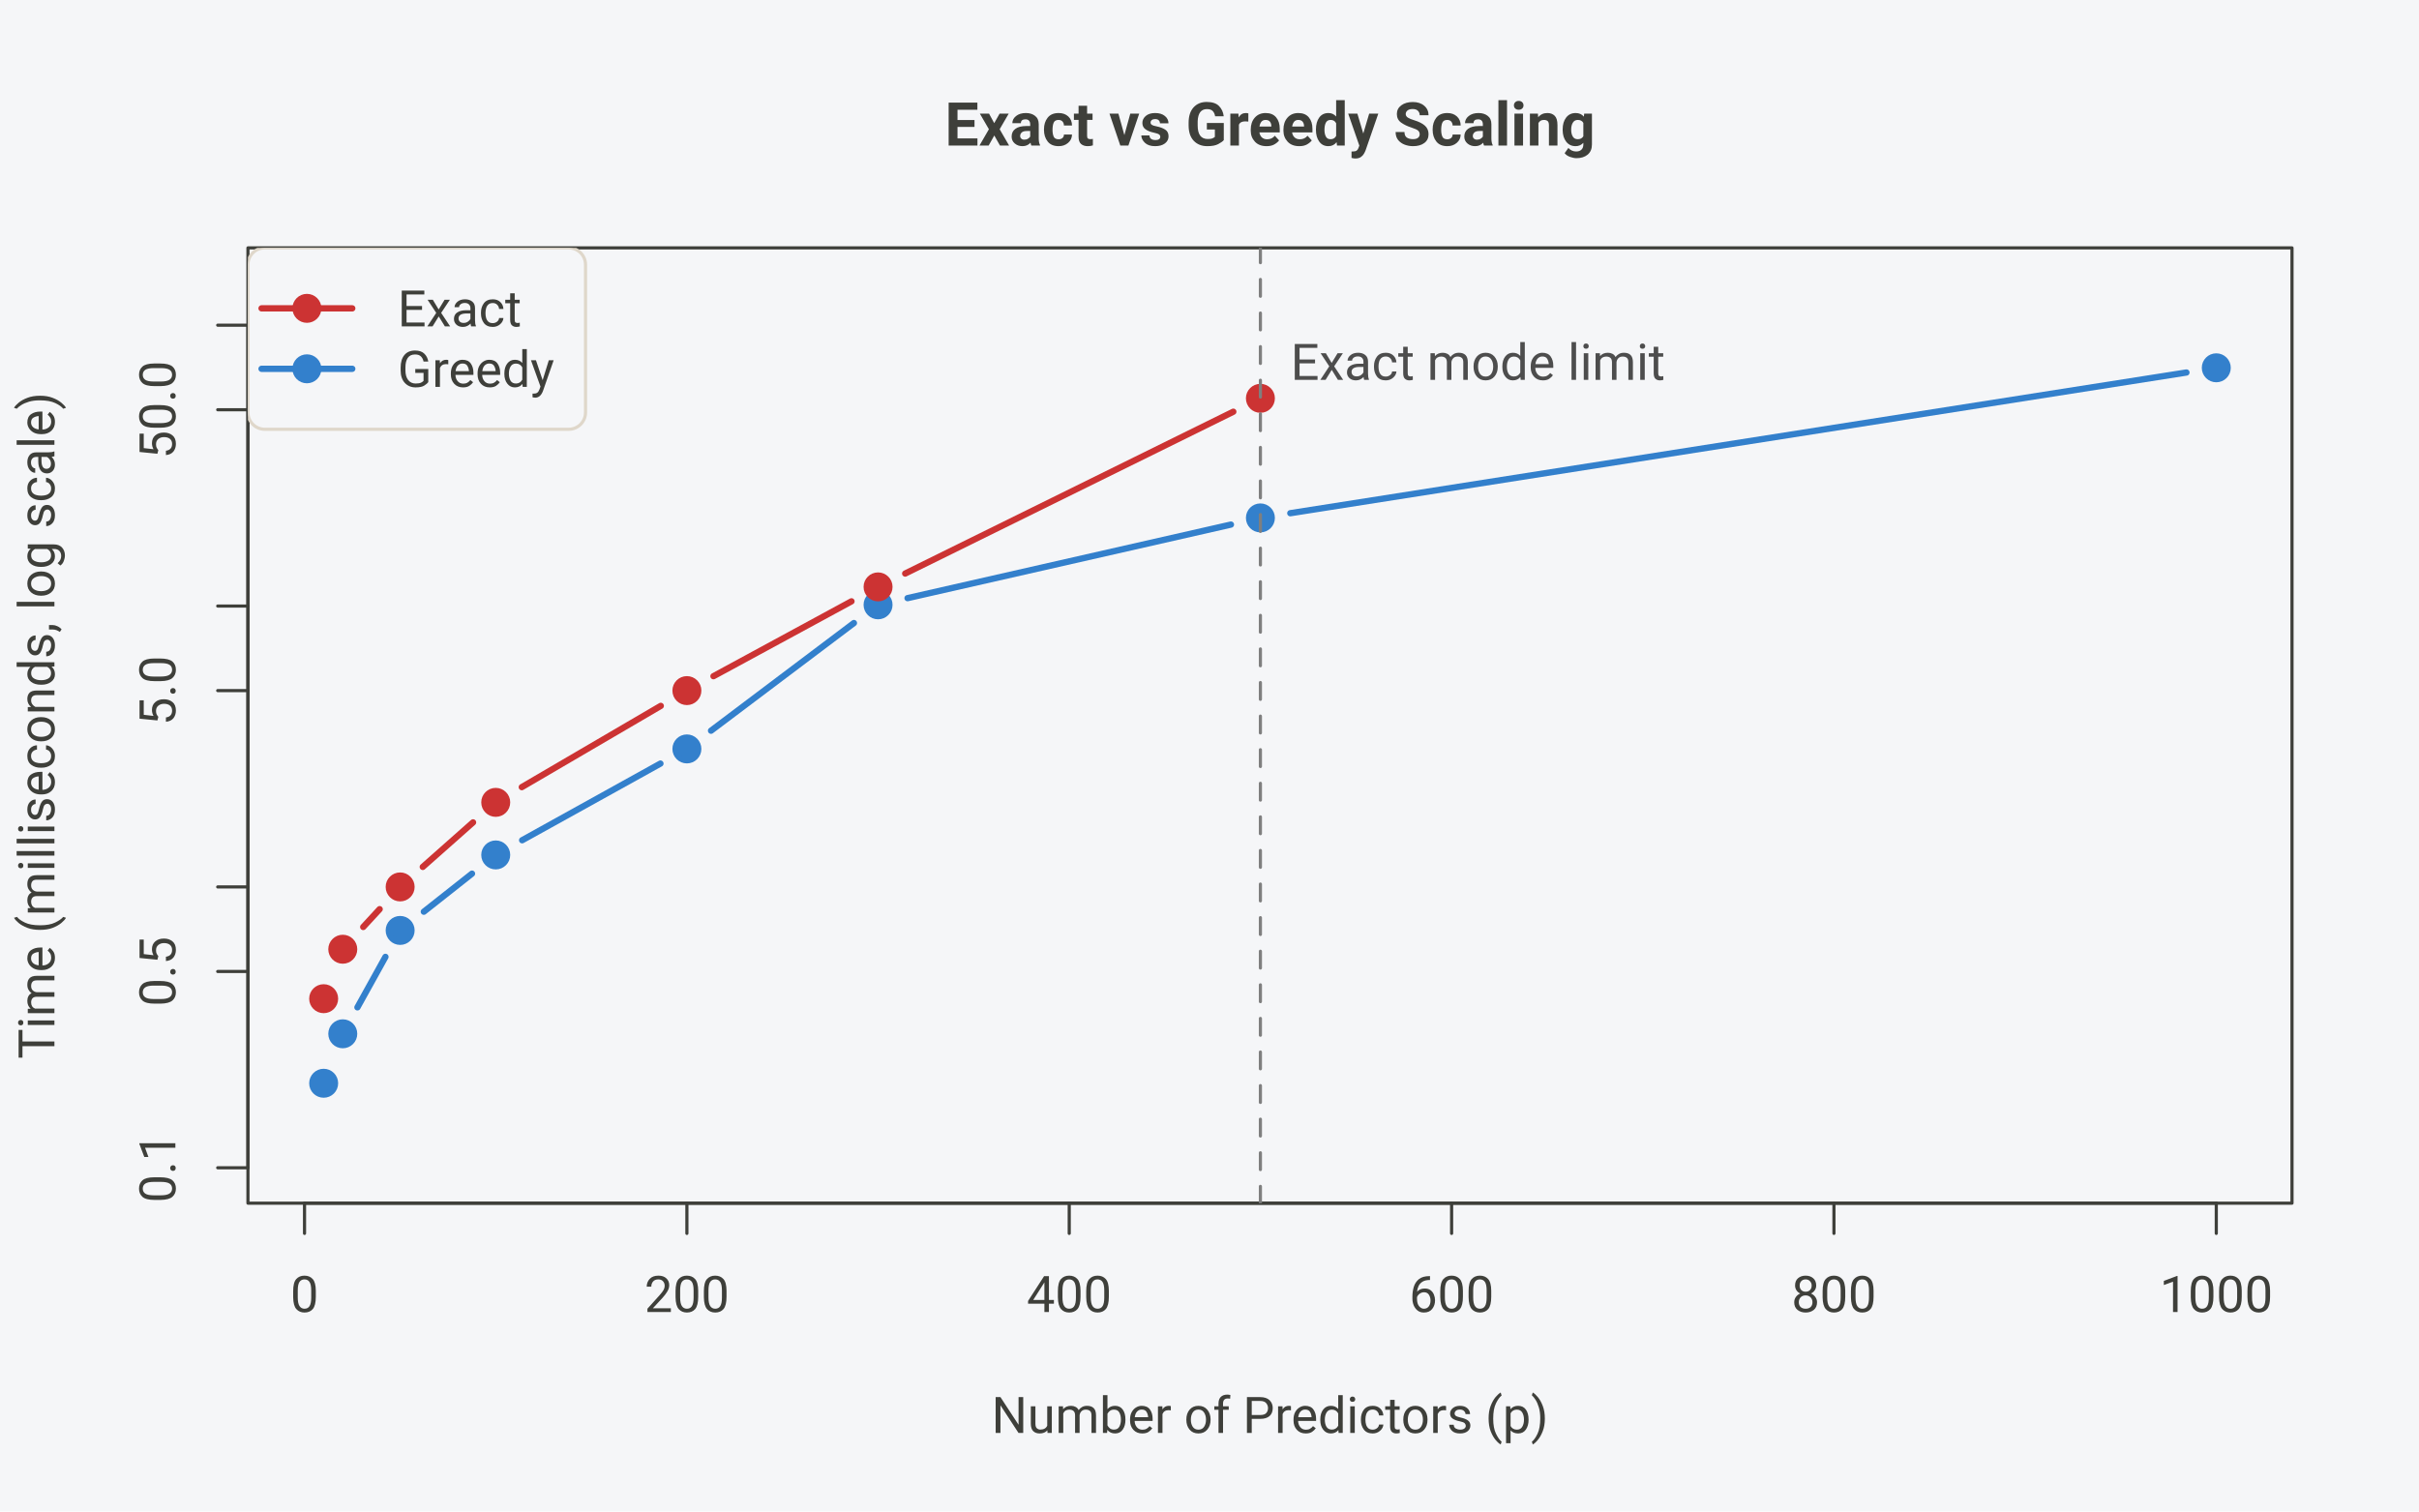
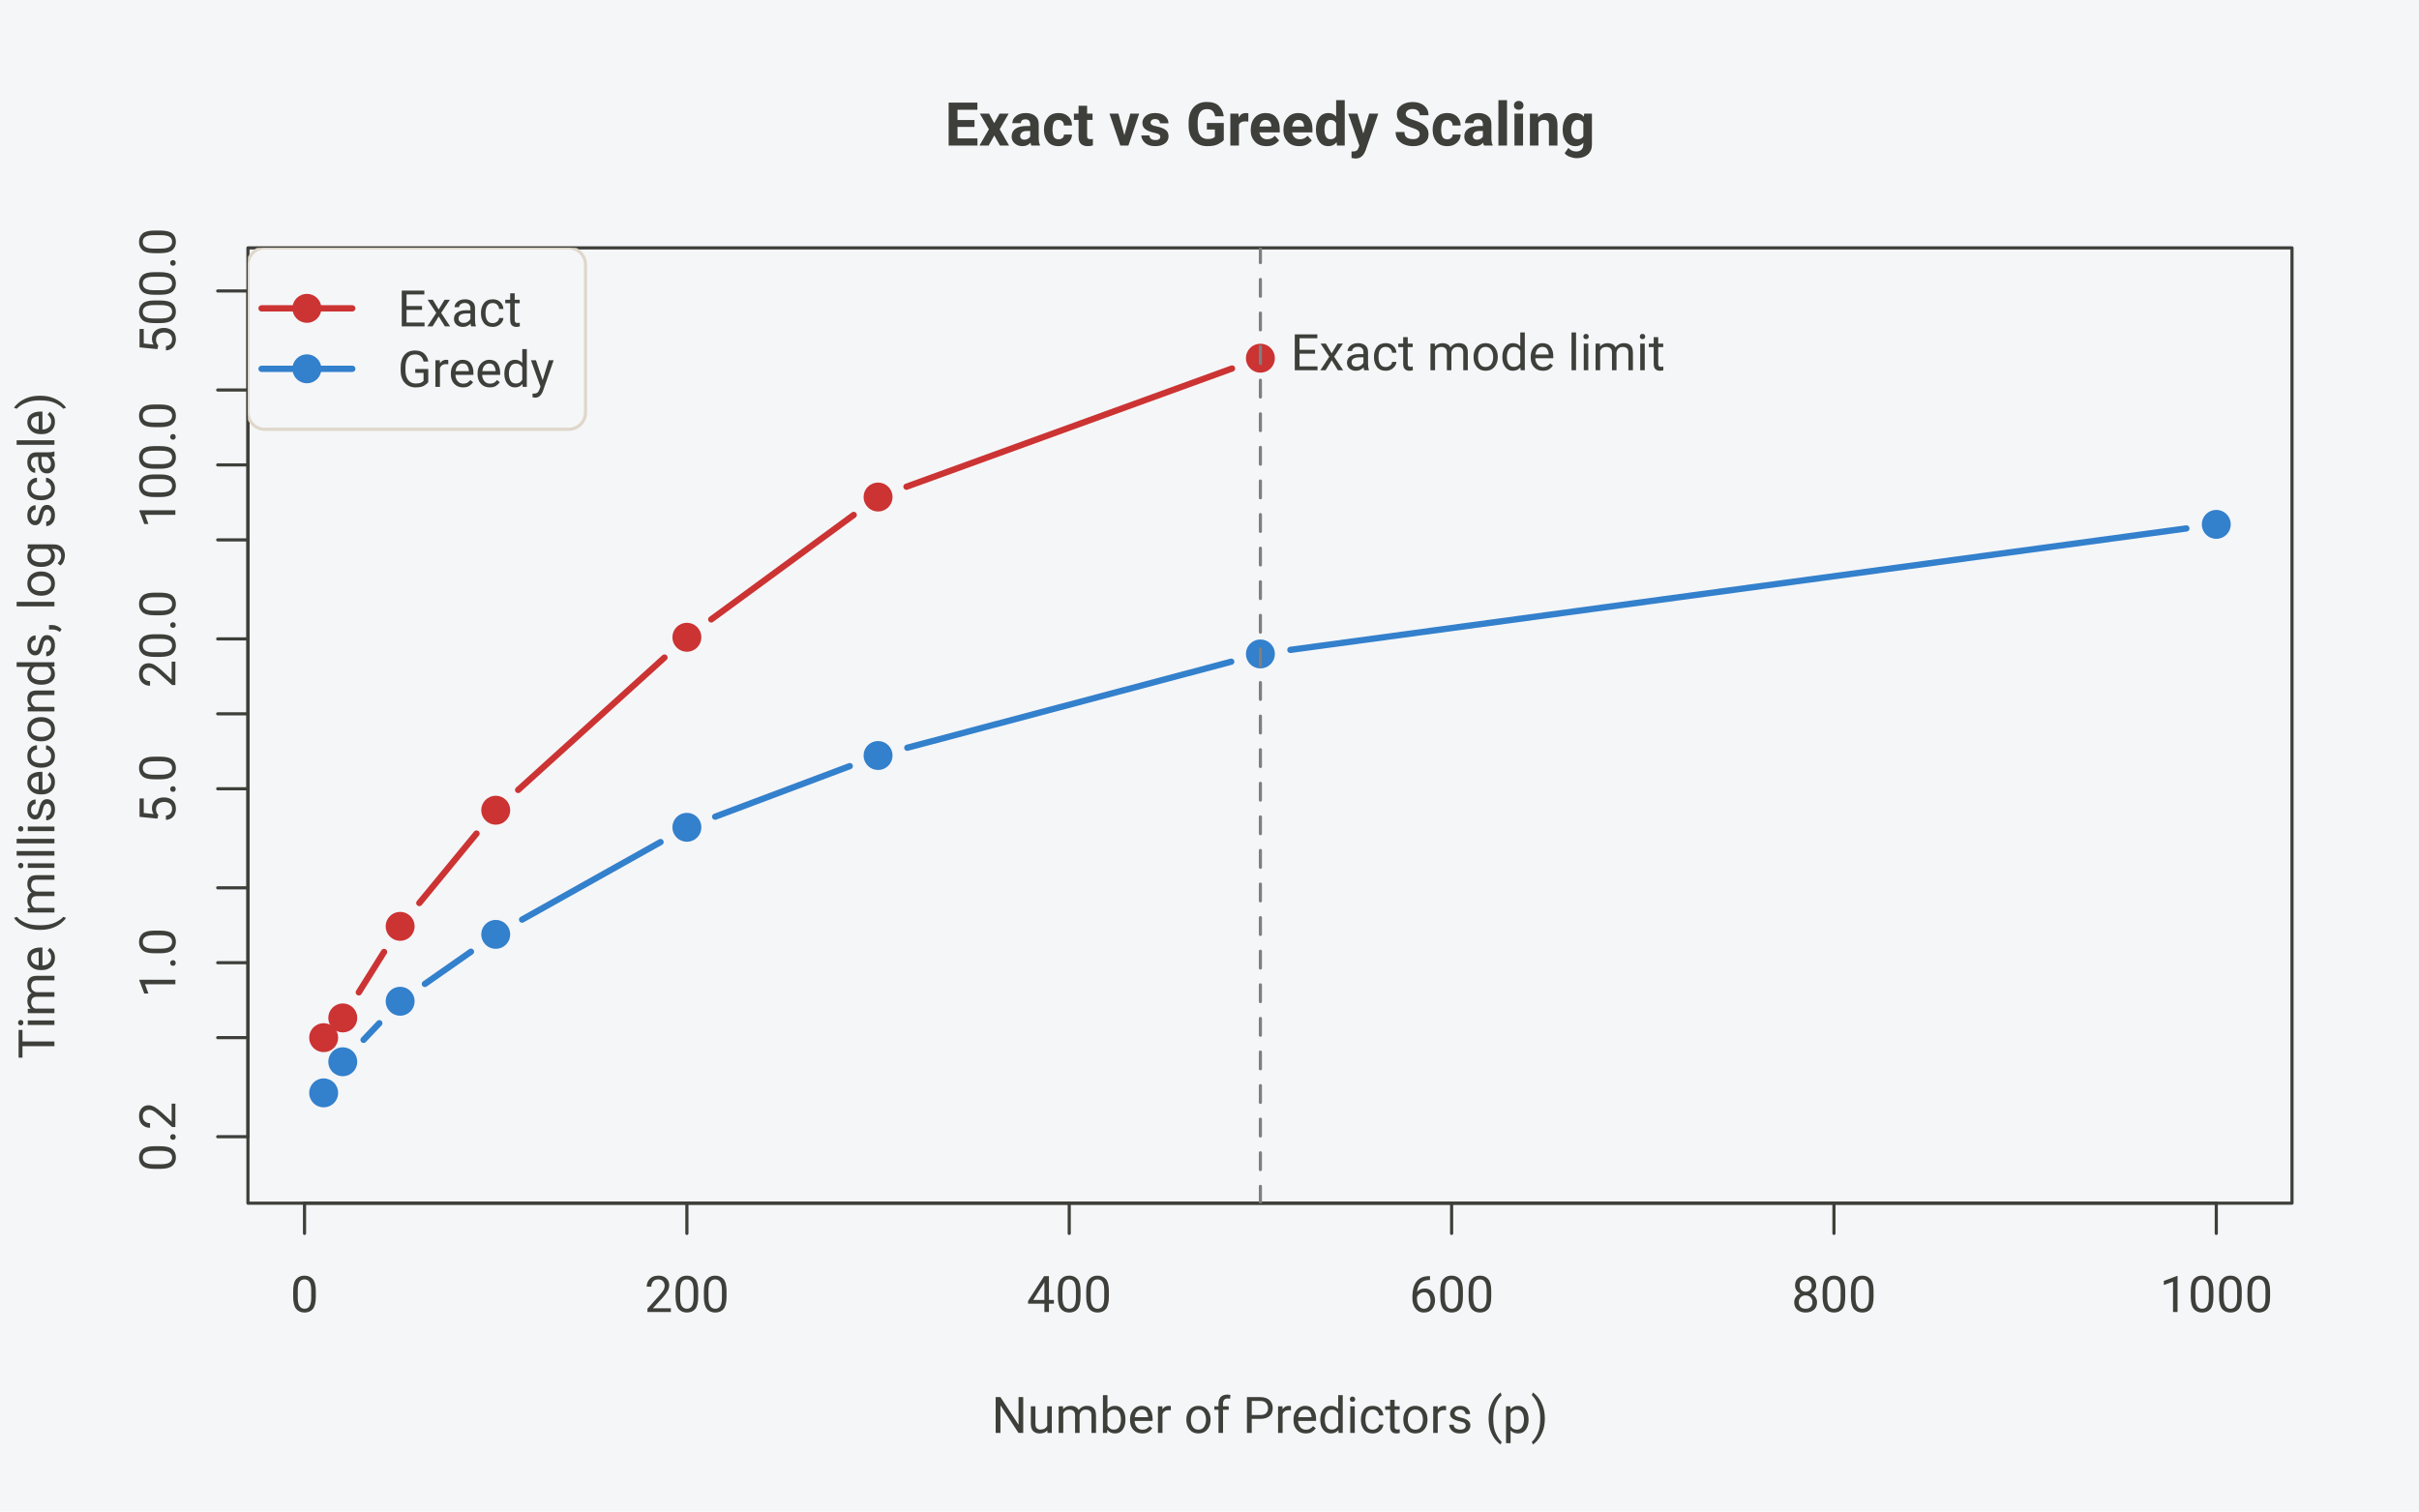
<svg xmlns="http://www.w3.org/2000/svg" width="576.00pt" height="360.00pt" viewBox="0 0 576.00 360.00">
  <g class="svglite">
    <defs>
      <style type="text/css">
    /* theme-aware-processed */
    .svglite line, .svglite polyline, .svglite polygon, .svglite path, .svglite circle {
      fill: none;
      stroke: #3E3F3A;
      stroke-linecap: round;
      stroke-linejoin: round;
      stroke-miterlimit: 10.00;
    }
    .svglite &gt; g &gt; rect {
      fill: none;
      stroke: #3E3F3A;
      stroke-linecap: round;
      stroke-linejoin: round;
      stroke-miterlimit: 10.00;
    }
    .svglite text {
      white-space: pre;
      fill: #3E3F3A;
    }
    .svglite g.glyphgroup path {
      fill: inherit;
      stroke: none;
    }
  </style>
    </defs>
    <rect width="100%" height="100%" style="stroke: none; fill: #F5F6F8;" />
    <defs>
      <clipPath id="cpMC4wMHw1NzYuMDB8MC4wMHwzNjAuMDA=">
        <rect x="0.00" y="0.00" width="576.00" height="360.00" />
      </clipPath>
    </defs>
    <g clip-path="url(#cpMC4wMHw1NzYuMDB8MC4wMHwzNjAuMDA=)">
</g>
    <defs>
      <clipPath id="cpNTkuMDR8NTQ1Ljc2fDU5LjA0fDI4Ni41Ng==">
        <rect x="59.04" y="59.04" width="486.72" height="227.52" />
      </clipPath>
    </defs>
    <g clip-path="url(#cpNTkuMDR8NTQ1Ljc2fDU5LjA0fDI4Ni41Ng==)">
-       <line x1="85.11" y1="239.92" x2="91.78" y2="227.90" style="stroke-width: 1.50; stroke: #3380CC;" />
-       <line x1="100.92" y1="217.14" x2="112.39" y2="208.08" style="stroke-width: 1.50; stroke: #3380CC;" />
-       <line x1="124.33" y1="200.12" x2="157.26" y2="181.86" style="stroke-width: 1.50; stroke: #3380CC;" />
-       <line x1="169.31" y1="174.03" x2="203.33" y2="148.39" style="stroke-width: 1.50; stroke: #3380CC;" />
-       <line x1="216.10" y1="142.46" x2="293.10" y2="124.94" style="stroke-width: 1.50; stroke: #3380CC;" />
-       <line x1="307.24" y1="122.23" x2="520.62" y2="88.72" style="stroke-width: 1.50; stroke: #3380CC;" />
-       <circle cx="77.07" cy="258.00" r="2.70" style="stroke-width: 1.50; stroke: #3380CC; fill: #3380CC;" />
-       <circle cx="81.62" cy="246.22" r="2.70" style="stroke-width: 1.50; stroke: #3380CC; fill: #3380CC;" />
-       <circle cx="95.28" cy="221.60" r="2.70" style="stroke-width: 1.50; stroke: #3380CC; fill: #3380CC;" />
-       <circle cx="118.04" cy="203.62" r="2.70" style="stroke-width: 1.50; stroke: #3380CC; fill: #3380CC;" />
-       <circle cx="163.56" cy="178.37" r="2.70" style="stroke-width: 1.50; stroke: #3380CC; fill: #3380CC;" />
-       <circle cx="209.08" cy="144.05" r="2.70" style="stroke-width: 1.50; stroke: #3380CC; fill: #3380CC;" />
-       <circle cx="300.12" cy="123.35" r="2.70" style="stroke-width: 1.50; stroke: #3380CC; fill: #3380CC;" />
-       <circle cx="527.73" cy="87.60" r="2.70" style="stroke-width: 1.50; stroke: #3380CC; fill: #3380CC;" />
+       <line x1="86.57" y1="247.66" x2="90.32" y2="243.70" style="stroke-width: 1.50; stroke: #3380CC;" />
+       <line x1="101.17" y1="234.34" x2="112.14" y2="226.67" style="stroke-width: 1.50; stroke: #3380CC;" />
+       <line x1="124.32" y1="219.02" x2="157.28" y2="200.56" style="stroke-width: 1.50; stroke: #3380CC;" />
+       <line x1="170.30" y1="194.51" x2="202.34" y2="182.47" style="stroke-width: 1.50; stroke: #3380CC;" />
+       <line x1="216.04" y1="178.09" x2="293.17" y2="157.60" style="stroke-width: 1.50; stroke: #3380CC;" />
+       <line x1="307.26" y1="154.78" x2="520.60" y2="125.86" style="stroke-width: 1.50; stroke: #3380CC;" />
+       <circle cx="77.07" cy="260.29" r="2.70" style="stroke-width: 1.50; stroke: #3380CC; fill: #3380CC;" />
+       <circle cx="81.62" cy="252.88" r="2.70" style="stroke-width: 1.50; stroke: #3380CC; fill: #3380CC;" />
+       <circle cx="95.28" cy="238.47" r="2.70" style="stroke-width: 1.50; stroke: #3380CC; fill: #3380CC;" />
+       <circle cx="118.04" cy="222.54" r="2.70" style="stroke-width: 1.50; stroke: #3380CC; fill: #3380CC;" />
+       <circle cx="163.56" cy="197.04" r="2.70" style="stroke-width: 1.50; stroke: #3380CC; fill: #3380CC;" />
+       <circle cx="209.08" cy="179.94" r="2.70" style="stroke-width: 1.50; stroke: #3380CC; fill: #3380CC;" />
+       <circle cx="300.12" cy="155.75" r="2.70" style="stroke-width: 1.50; stroke: #3380CC; fill: #3380CC;" />
+       <circle cx="527.73" cy="124.89" r="2.70" style="stroke-width: 1.50; stroke: #3380CC; fill: #3380CC;" />
    </g>
    <g clip-path="url(#cpMC4wMHw1NzYuMDB8MC4wMHwzNjAuMDA=)">
      <line x1="72.51" y1="286.56" x2="527.73" y2="286.56" style="stroke-width: 0.75;" />
      <line x1="72.51" y1="286.56" x2="72.51" y2="293.76" style="stroke-width: 0.75;" />
      <line x1="163.56" y1="286.56" x2="163.56" y2="293.76" style="stroke-width: 0.75;" />
      <line x1="254.60" y1="286.56" x2="254.60" y2="293.76" style="stroke-width: 0.75;" />
      <line x1="345.65" y1="286.56" x2="345.65" y2="293.76" style="stroke-width: 0.75;" />
      <line x1="436.69" y1="286.56" x2="436.69" y2="293.76" style="stroke-width: 0.75;" />
      <line x1="527.73" y1="286.56" x2="527.73" y2="293.76" style="stroke-width: 0.75;" />
      <text x="72.51" y="312.48" text-anchor="middle" style="font-size: 12.00px; font-family: &quot;Roboto&quot;, -apple-system, BlinkMacSystemFont, &quot;Segoe UI&quot;, system-ui, sans-serif;" textLength="6.67px" lengthAdjust="spacingAndGlyphs">0</text>
      <text x="163.56" y="312.48" text-anchor="middle" style="font-size: 12.00px; font-family: &quot;Roboto&quot;, -apple-system, BlinkMacSystemFont, &quot;Segoe UI&quot;, system-ui, sans-serif;" textLength="20.02px" lengthAdjust="spacingAndGlyphs">200</text>
      <text x="254.60" y="312.48" text-anchor="middle" style="font-size: 12.00px; font-family: &quot;Roboto&quot;, -apple-system, BlinkMacSystemFont, &quot;Segoe UI&quot;, system-ui, sans-serif;" textLength="20.02px" lengthAdjust="spacingAndGlyphs">400</text>
      <text x="345.65" y="312.48" text-anchor="middle" style="font-size: 12.00px; font-family: &quot;Roboto&quot;, -apple-system, BlinkMacSystemFont, &quot;Segoe UI&quot;, system-ui, sans-serif;" textLength="20.02px" lengthAdjust="spacingAndGlyphs">600</text>
      <text x="436.69" y="312.48" text-anchor="middle" style="font-size: 12.00px; font-family: &quot;Roboto&quot;, -apple-system, BlinkMacSystemFont, &quot;Segoe UI&quot;, system-ui, sans-serif;" textLength="20.02px" lengthAdjust="spacingAndGlyphs">800</text>
      <text x="527.73" y="312.48" text-anchor="middle" style="font-size: 12.00px; font-family: &quot;Roboto&quot;, -apple-system, BlinkMacSystemFont, &quot;Segoe UI&quot;, system-ui, sans-serif;" textLength="26.69px" lengthAdjust="spacingAndGlyphs">1000</text>
-       <line x1="59.04" y1="278.13" x2="59.04" y2="77.45" style="stroke-width: 0.75;" />
-       <line x1="59.04" y1="278.13" x2="51.84" y2="278.13" style="stroke-width: 0.75;" />
-       <line x1="59.04" y1="231.38" x2="51.84" y2="231.38" style="stroke-width: 0.75;" />
-       <line x1="59.04" y1="211.24" x2="51.84" y2="211.24" style="stroke-width: 0.75;" />
-       <line x1="59.04" y1="164.48" x2="51.84" y2="164.48" style="stroke-width: 0.75;" />
-       <line x1="59.04" y1="144.34" x2="51.84" y2="144.34" style="stroke-width: 0.75;" />
-       <line x1="59.04" y1="97.59" x2="51.84" y2="97.59" style="stroke-width: 0.75;" />
-       <line x1="59.04" y1="77.45" x2="51.84" y2="77.45" style="stroke-width: 0.75;" />
-       <text transform="translate(41.76,278.13) rotate(-90)" text-anchor="middle" style="font-size: 12.00px; font-family: &quot;Roboto&quot;, -apple-system, BlinkMacSystemFont, &quot;Segoe UI&quot;, system-ui, sans-serif;" textLength="16.67px" lengthAdjust="spacingAndGlyphs">0.1</text>
-       <text transform="translate(41.76,231.38) rotate(-90)" text-anchor="middle" style="font-size: 12.00px; font-family: &quot;Roboto&quot;, -apple-system, BlinkMacSystemFont, &quot;Segoe UI&quot;, system-ui, sans-serif;" textLength="16.67px" lengthAdjust="spacingAndGlyphs">0.5</text>
-       <text transform="translate(41.76,164.48) rotate(-90)" text-anchor="middle" style="font-size: 12.00px; font-family: &quot;Roboto&quot;, -apple-system, BlinkMacSystemFont, &quot;Segoe UI&quot;, system-ui, sans-serif;" textLength="16.67px" lengthAdjust="spacingAndGlyphs">5.0</text>
-       <text transform="translate(41.76,97.59) rotate(-90)" text-anchor="middle" style="font-size: 12.00px; font-family: &quot;Roboto&quot;, -apple-system, BlinkMacSystemFont, &quot;Segoe UI&quot;, system-ui, sans-serif;" textLength="23.34px" lengthAdjust="spacingAndGlyphs">50.0</text>
+       <line x1="59.04" y1="270.73" x2="59.04" y2="69.30" style="stroke-width: 0.75;" />
+       <line x1="59.04" y1="270.73" x2="51.84" y2="270.73" style="stroke-width: 0.75;" />
+       <line x1="59.04" y1="247.14" x2="51.84" y2="247.14" style="stroke-width: 0.75;" />
+       <line x1="59.04" y1="229.29" x2="51.84" y2="229.29" style="stroke-width: 0.75;" />
+       <line x1="59.04" y1="211.45" x2="51.84" y2="211.45" style="stroke-width: 0.75;" />
+       <line x1="59.04" y1="187.86" x2="51.84" y2="187.86" style="stroke-width: 0.75;" />
+       <line x1="59.04" y1="170.01" x2="51.84" y2="170.01" style="stroke-width: 0.75;" />
+       <line x1="59.04" y1="152.17" x2="51.84" y2="152.17" style="stroke-width: 0.75;" />
+       <line x1="59.04" y1="128.58" x2="51.84" y2="128.58" style="stroke-width: 0.75;" />
+       <line x1="59.04" y1="110.73" x2="51.84" y2="110.73" style="stroke-width: 0.75;" />
+       <line x1="59.04" y1="92.89" x2="51.84" y2="92.89" style="stroke-width: 0.75;" />
+       <line x1="59.04" y1="69.30" x2="51.84" y2="69.30" style="stroke-width: 0.75;" />
+       <text transform="translate(41.76,270.73) rotate(-90)" text-anchor="middle" style="font-size: 12.00px; font-family: &quot;Roboto&quot;, -apple-system, BlinkMacSystemFont, &quot;Segoe UI&quot;, system-ui, sans-serif;" textLength="16.67px" lengthAdjust="spacingAndGlyphs">0.2</text>
+       <text transform="translate(41.76,229.29) rotate(-90)" text-anchor="middle" style="font-size: 12.00px; font-family: &quot;Roboto&quot;, -apple-system, BlinkMacSystemFont, &quot;Segoe UI&quot;, system-ui, sans-serif;" textLength="16.67px" lengthAdjust="spacingAndGlyphs">1.0</text>
+       <text transform="translate(41.76,187.86) rotate(-90)" text-anchor="middle" style="font-size: 12.00px; font-family: &quot;Roboto&quot;, -apple-system, BlinkMacSystemFont, &quot;Segoe UI&quot;, system-ui, sans-serif;" textLength="16.67px" lengthAdjust="spacingAndGlyphs">5.0</text>
+       <text transform="translate(41.76,152.17) rotate(-90)" text-anchor="middle" style="font-size: 12.00px; font-family: &quot;Roboto&quot;, -apple-system, BlinkMacSystemFont, &quot;Segoe UI&quot;, system-ui, sans-serif;" textLength="23.34px" lengthAdjust="spacingAndGlyphs">20.0</text>
+       <text transform="translate(41.76,110.73) rotate(-90)" text-anchor="middle" style="font-size: 12.00px; font-family: &quot;Roboto&quot;, -apple-system, BlinkMacSystemFont, &quot;Segoe UI&quot;, system-ui, sans-serif;" textLength="30.02px" lengthAdjust="spacingAndGlyphs">100.0</text>
+       <text transform="translate(41.76,69.30) rotate(-90)" text-anchor="middle" style="font-size: 12.00px; font-family: &quot;Roboto&quot;, -apple-system, BlinkMacSystemFont, &quot;Segoe UI&quot;, system-ui, sans-serif;" textLength="30.02px" lengthAdjust="spacingAndGlyphs">500.0</text>
      <polygon points="59.04,286.56 545.76,286.56 545.76,59.04 59.04,59.04 " style="stroke-width: 0.75;" />
      <text x="302.40" y="34.67" text-anchor="middle" style="font-size: 14.40px; font-weight: bold; font-family: &quot;Roboto&quot;, -apple-system, BlinkMacSystemFont, &quot;Segoe UI&quot;, system-ui, sans-serif;" textLength="167.16px" lengthAdjust="spacingAndGlyphs">Exact vs Greedy Scaling</text>
      <text x="302.40" y="341.28" text-anchor="middle" style="font-size: 12.00px; font-family: &quot;Roboto&quot;, -apple-system, BlinkMacSystemFont, &quot;Segoe UI&quot;, system-ui, sans-serif;" textLength="131.36px" lengthAdjust="spacingAndGlyphs">Number of Predictors (p)</text>
      <text transform="translate(12.96,172.80) rotate(-90)" text-anchor="middle" style="font-size: 12.00px; font-family: &quot;Roboto&quot;, -apple-system, BlinkMacSystemFont, &quot;Segoe UI&quot;, system-ui, sans-serif;" textLength="156.95px" lengthAdjust="spacingAndGlyphs">Time (milliseconds, log scale)</text>
    </g>
    <g clip-path="url(#cpNTkuMDR8NTQ1Ljc2fDU5LjA0fDI4Ni41Ng==)">
-       <line x1="86.49" y1="220.78" x2="90.40" y2="216.54" style="stroke-width: 1.50; stroke: #CC3333;" />
-       <line x1="100.67" y1="206.47" x2="112.64" y2="195.87" style="stroke-width: 1.50; stroke: #CC3333;" />
-       <line x1="124.25" y1="187.47" x2="157.34" y2="168.12" style="stroke-width: 1.50; stroke: #CC3333;" />
-       <line x1="169.89" y1="161.05" x2="202.75" y2="143.22" style="stroke-width: 1.50; stroke: #CC3333;" />
-       <line x1="215.54" y1="136.60" x2="293.67" y2="98.06" style="stroke-width: 1.50; stroke: #CC3333;" />
-       <circle cx="77.07" cy="237.86" r="2.70" style="stroke-width: 1.50; stroke: #CC3333; fill: #CC3333;" />
-       <circle cx="81.62" cy="226.08" r="2.70" style="stroke-width: 1.50; stroke: #CC3333; fill: #CC3333;" />
-       <circle cx="95.28" cy="211.24" r="2.70" style="stroke-width: 1.50; stroke: #CC3333; fill: #CC3333;" />
-       <circle cx="118.04" cy="191.10" r="2.70" style="stroke-width: 1.50; stroke: #CC3333; fill: #CC3333;" />
-       <circle cx="163.56" cy="164.48" r="2.70" style="stroke-width: 1.50; stroke: #CC3333; fill: #CC3333;" />
-       <circle cx="209.08" cy="139.78" r="2.70" style="stroke-width: 1.50; stroke: #CC3333; fill: #CC3333;" />
-       <circle cx="300.12" cy="94.87" r="2.70" style="stroke-width: 1.50; stroke: #CC3333; fill: #CC3333;" />
+       <line x1="85.44" y1="236.34" x2="91.45" y2="226.73" style="stroke-width: 1.50; stroke: #CC3333;" />
+       <line x1="99.85" y1="215.07" x2="113.46" y2="198.53" style="stroke-width: 1.50; stroke: #CC3333;" />
+       <line x1="123.38" y1="188.14" x2="158.22" y2="156.61" style="stroke-width: 1.50; stroke: #CC3333;" />
+       <line x1="169.36" y1="147.52" x2="203.28" y2="122.64" style="stroke-width: 1.50; stroke: #CC3333;" />
+       <line x1="215.85" y1="115.92" x2="293.36" y2="87.77" style="stroke-width: 1.50; stroke: #CC3333;" />
+       <circle cx="77.07" cy="247.14" r="2.70" style="stroke-width: 1.50; stroke: #CC3333; fill: #CC3333;" />
+       <circle cx="81.62" cy="242.44" r="2.70" style="stroke-width: 1.50; stroke: #CC3333; fill: #CC3333;" />
+       <circle cx="95.28" cy="220.63" r="2.70" style="stroke-width: 1.50; stroke: #CC3333; fill: #CC3333;" />
+       <circle cx="118.04" cy="192.97" r="2.70" style="stroke-width: 1.50; stroke: #CC3333; fill: #CC3333;" />
+       <circle cx="163.56" cy="151.78" r="2.70" style="stroke-width: 1.50; stroke: #CC3333; fill: #CC3333;" />
+       <circle cx="209.08" cy="118.38" r="2.70" style="stroke-width: 1.50; stroke: #CC3333; fill: #CC3333;" />
+       <circle cx="300.12" cy="85.31" r="2.70" style="stroke-width: 1.50; stroke: #CC3333; fill: #CC3333;" />
      <line x1="300.12" y1="286.56" x2="300.12" y2="59.04" style="stroke-width: 0.75; stroke: #7F7F7F; stroke-dasharray: 4.00,4.00;" />
-       <text x="307.32" y="90.47" style="font-size: 12.00px;fill: #4D4D4D; font-family: &quot;Roboto&quot;, -apple-system, BlinkMacSystemFont, &quot;Segoe UI&quot;, system-ui, sans-serif;" textLength="88.02px" lengthAdjust="spacingAndGlyphs">Exact mode limit</text>
+       <text x="307.32" y="88.18" style="font-size: 12.00px; font-family: &quot;Roboto&quot;, -apple-system, BlinkMacSystemFont, &quot;Segoe UI&quot;, system-ui, sans-serif;" textLength="88.02px" lengthAdjust="spacingAndGlyphs">Exact mode limit</text>
      <rect rx="4" x="59.04" y="59.04" width="80.38" height="43.20" style="stroke-width: 0.75; stroke: #DFD7CA; fill: #F5F6F8;" />
      <line x1="62.28" y1="73.44" x2="83.88" y2="73.44" style="stroke-width: 1.50; stroke: #CC3333;" />
      <line x1="62.28" y1="87.84" x2="83.88" y2="87.84" style="stroke-width: 1.50; stroke: #3380CC;" />
      <circle cx="73.08" cy="73.44" r="2.70" style="stroke-width: 1.50; stroke: #CC3333; fill: #CC3333;" />
      <circle cx="73.08" cy="87.84" r="2.70" style="stroke-width: 1.50; stroke: #3380CC; fill: #3380CC;" />
      <text x="94.68" y="77.74" style="font-size: 12.00px; font-family: &quot;Roboto&quot;, -apple-system, BlinkMacSystemFont, &quot;Segoe UI&quot;, system-ui, sans-serif;" textLength="30.00px" lengthAdjust="spacingAndGlyphs">Exact</text>
      <text x="94.68" y="92.14" style="font-size: 12.00px; font-family: &quot;Roboto&quot;, -apple-system, BlinkMacSystemFont, &quot;Segoe UI&quot;, system-ui, sans-serif;" textLength="39.34px" lengthAdjust="spacingAndGlyphs">Greedy</text>
    </g>
  </g>
</svg>
